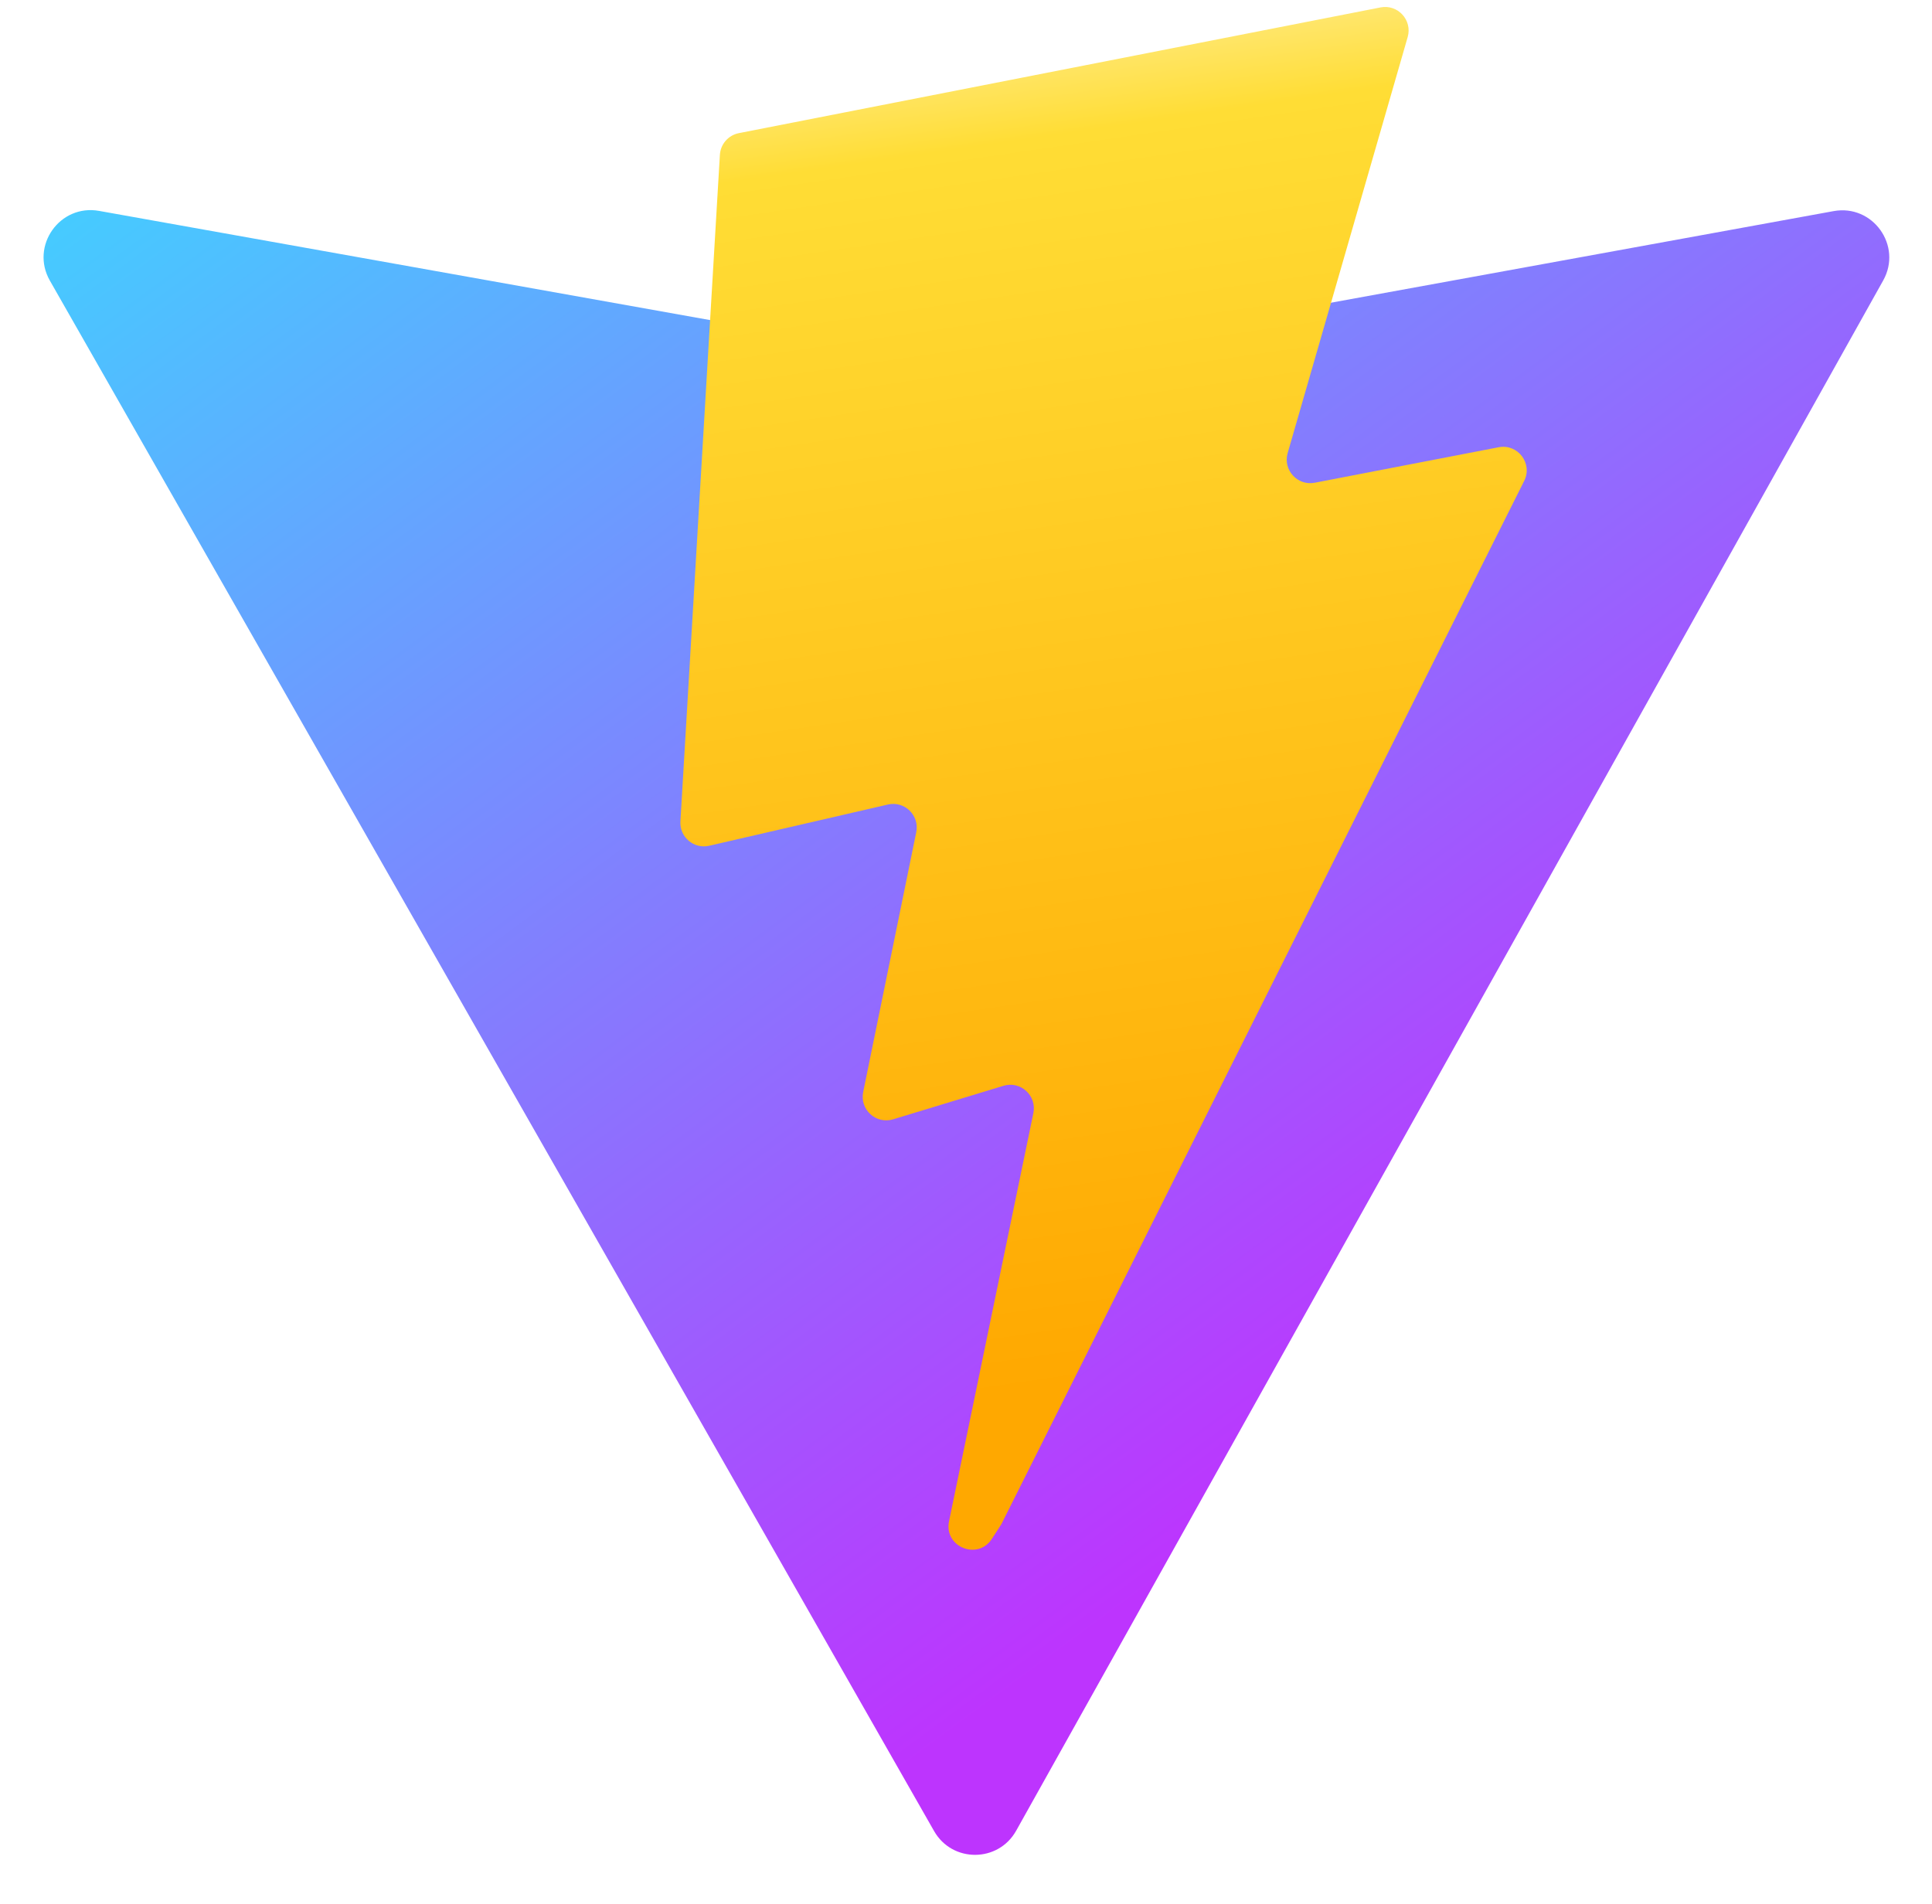
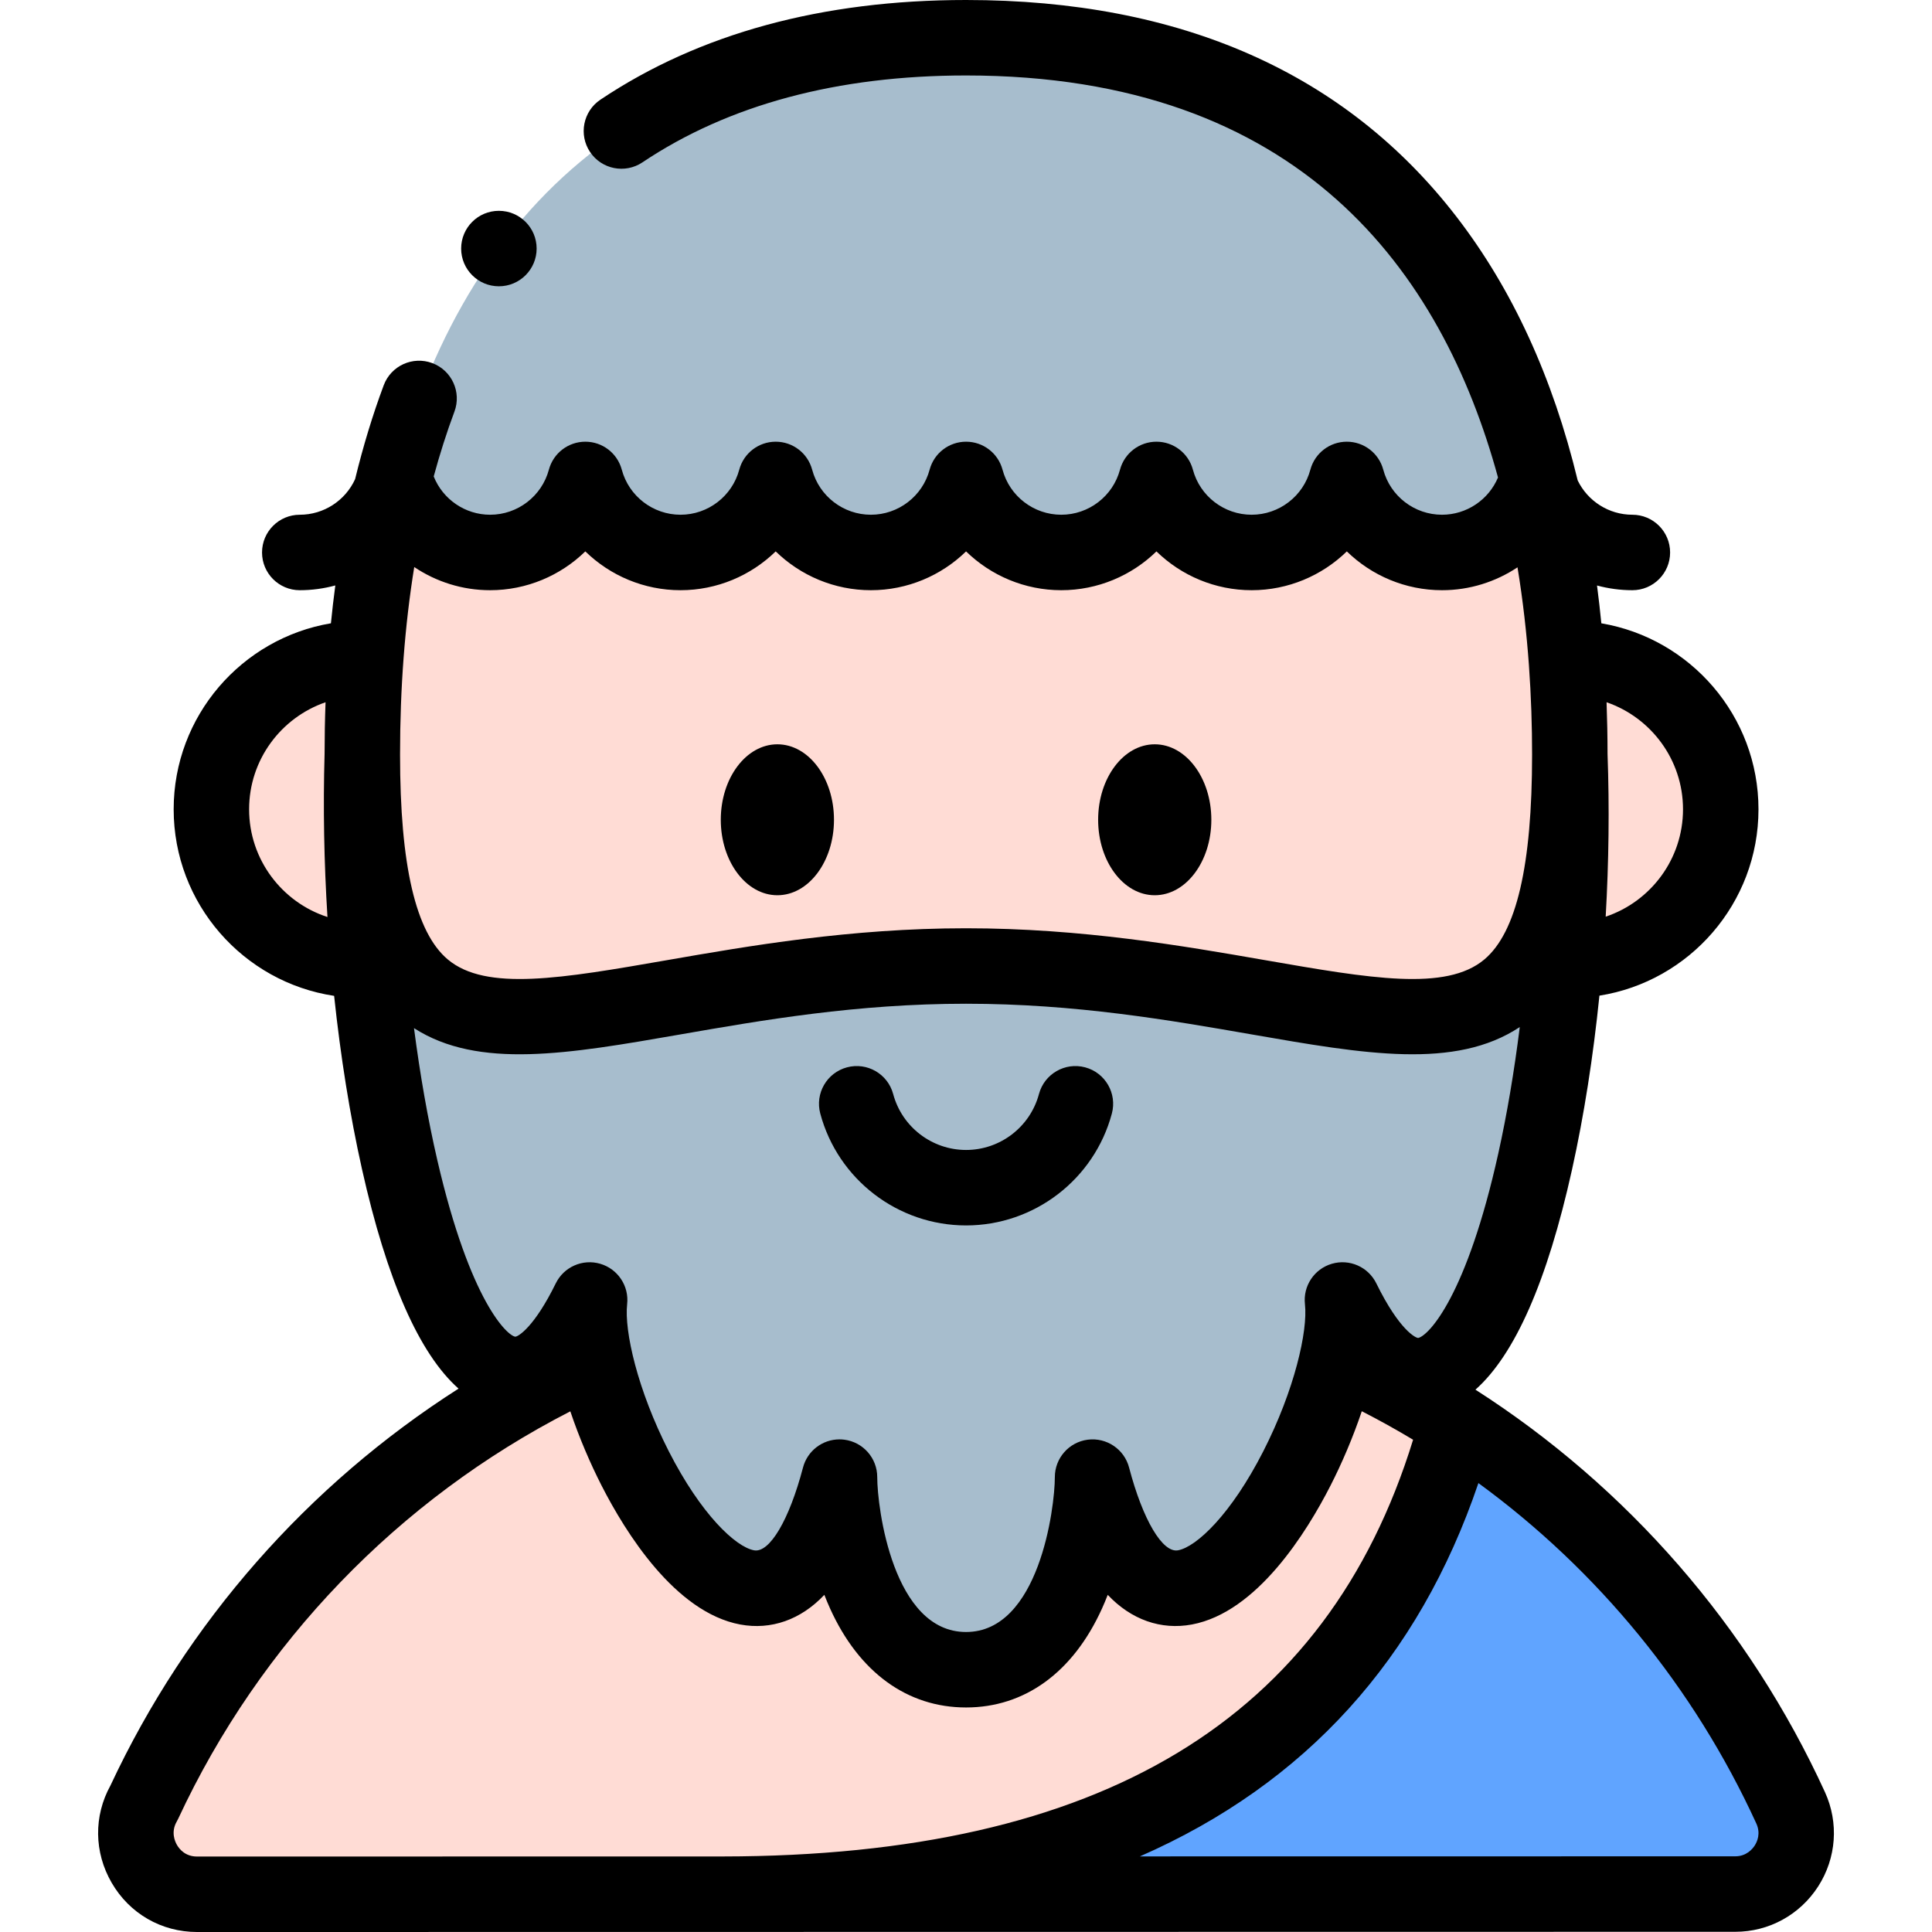
- <svg xmlns="http://www.w3.org/2000/svg" width="410" height="404" viewBox="0 0 410 404" fill="none">
-   <path d="M399.641 59.525L215.643 388.545C211.844 395.338 202.084 395.378 198.228 388.618L10.582 59.556C6.381 52.19 12.68 43.267 21.028 44.759L205.223 77.682C206.398 77.892 207.601 77.89 208.776 77.676L389.119 44.806C397.439 43.289 403.768 52.143 399.641 59.525Z" fill="url(#paint0_linear)" />
-   <path d="M292.965 1.574L156.801 28.255C154.563 28.694 152.906 30.59 152.771 32.866L144.395 174.33C144.198 177.662 147.258 180.248 150.51 179.498L188.42 170.749C191.967 169.931 195.172 173.055 194.443 176.622L183.18 231.775C182.422 235.487 185.907 238.661 189.532 237.56L212.947 230.446C216.577 229.344 220.065 232.527 219.297 236.242L201.398 322.875C200.278 328.294 207.486 331.249 210.492 326.603L212.5 323.5L323.454 102.072C325.312 98.365 322.108 94.137 318.036 94.923L279.014 102.454C275.347 103.161 272.227 99.746 273.262 96.158L298.731 7.867C299.767 4.273 296.636 0.855 292.965 1.574Z" fill="url(#paint1_linear)" />
-   <defs>
-     <linearGradient id="paint0_linear" x1="6" y1="33" x2="235" y2="344" gradientUnits="userSpaceOnUse">
-       <stop stop-color="#41D1FF" />
-       <stop offset="1" stop-color="#BD34FE" />
-     </linearGradient>
-     <linearGradient id="paint1_linear" x1="194.651" y1="8.818" x2="236.076" y2="292.989" gradientUnits="userSpaceOnUse">
-       <stop stop-color="#FFEA83" />
-       <stop offset="0.083" stop-color="#FFDD35" />
-       <stop offset="1" stop-color="#FFA800" />
-     </linearGradient>
-   </defs>
+ <svg xmlns="http://www.w3.org/2000/svg" version="1.1" width="512" height="512" x="0" y="0" viewBox="0 0 512.002 512.002" style="enable-background:new 0 0 512 512" xml:space="preserve" class="">
+   <g>
+     <g>
+       <g clip-rule="evenodd" fill-rule="evenodd">
+         <path d="m104.662 127.055c3.059 11.417 13.406 19.357 25.226 19.357s22.167-7.939 25.226-19.357c3.059 11.417 13.405 19.357 25.226 19.357 11.82 0 22.167-7.939 25.226-19.357 3.059 11.417 13.406 19.357 25.225 19.357 11.821 0 22.166-7.939 25.226-19.357 3.059 11.417 13.405 19.357 25.226 19.357 11.82 0 22.166-7.939 25.225-19.357 3.059 11.417 13.406 19.357 25.226 19.357 11.821 0 22.167-7.939 25.226-19.357 3.059 11.417 13.406 19.357 25.226 19.357s22.167-7.939 25.226-19.357c.301 1.123.672 2.211 1.108 3.262-17.398-72.704-65.657-120.317-152.463-120.317s-135.065 47.613-152.463 120.318c.437-1.051.808-2.14 1.108-3.263z" fill="#a7bdcd" data-original="#a7bdcd" class="" />
+         <path d="m155.114 127.055c-3.059 11.417-13.406 19.357-25.226 19.357s-22.167-7.939-25.226-19.357c-.301 1.123-.672 2.211-1.108 3.262-3.316 13.858-5.511 28.628-6.638 44.154-.603 8.301-.9 16.819-.9 25.528 0 110.457 56.334 56.001 160 56.001s160 54.456 160-56.001c0-24.999-2.449-48.414-7.538-69.682-.436-1.051-.807-2.14-1.108-3.262-3.059 11.417-13.406 19.357-25.226 19.357s-22.167-7.939-25.226-19.357c-3.059 11.417-13.405 19.357-25.226 19.357-11.82 0-22.167-7.939-25.226-19.357-3.059 11.417-13.406 19.357-25.225 19.357-11.82 0-22.166-7.939-25.226-19.357-3.059 11.417-13.405 19.357-25.226 19.357-11.82 0-22.166-7.939-25.225-19.357-3.059 11.417-13.406 19.357-25.226 19.357-11.819 0-22.165-7.939-25.224-19.357z" fill="#ffdcd5" data-original="#ffdcd5" class="" />
+         <path d="m256.017 256.001c-103.666 0-160 54.456-160-56.001-.532 17.971.093 36.554 1.673 54.472 6.911 78.37 32.091 144.007 58.574 90.041-.47 4.176.032 9.475 1.3 15.329 8.112 37.442 47.595 97.583 64.916 31.609 0 13.837 6.466 51.048 33.534 51.048s33.534-37.211 33.534-51.048c17.325 65.989 56.822 5.806 64.921-31.634 1.264-5.844 1.764-11.134 1.294-15.303 26.796 54.604 52.328-11.178 58.909-90.041 1.494-17.902 2.011-36.477 1.345-54.472 0 110.456-56.334 56-160 56z" fill="#a7bdcd" data-original="#a7bdcd" class="" />
+         <path d="m97.689 254.471c-1.58-17.917-2.205-36.5-1.673-54.472 0-8.71.297-17.227.902-25.528h-.902c-22 0-40 17.999-40 40s18 40 40 40z" fill="#ffdcd5" data-original="#ffdcd5" class="" />
+         <path d="m289.548 391.45c0 13.837-6.466 51.048-33.534 51.048s-33.534-37.211-33.534-51.048c-17.321 65.974-56.804 5.833-64.916-31.609-51.684 23.248-94.539 64.515-119.392 117.899-6.117 10.629 1.487 24.261 14.047 24.261l138.929-.019h1.415c123.508-.42 175.133-55.897 193.631-124.934-10.116-6.523-20.72-12.286-31.724-17.233-8.1 37.441-47.597 97.624-64.922 31.635z" fill="#ffdcd5" data-original="#ffdcd5" class="" />
+         <path d="m386.194 377.049c-18.498 69.037-70.123 124.513-193.631 124.934l267.304-.037c11.579.007 19.589-12.093 14.677-22.845-19.528-42.641-50.52-77.657-88.35-102.052z" fill="#60a4ff" data-original="#60a4ff" />
+         <path d="m414.344 254.471c1.58-17.917 2.205-36.5 1.673-54.472 0-8.71-.297-17.227-.902-25.528h.902c22 0 40 17.999 40 40s-18 40-40 40z" fill="#ffdcd5" data-original="#ffdcd5" class="" />
+       </g>
+       <g>
+         <path d="m483.636 474.937c-20.12-43.933-52.391-80.866-92.625-106.66 10.464-9.286 19.045-28.799 25.589-58.298 3.178-14.327 5.623-29.979 7.265-46.122 23.855-3.775 42.152-24.483 42.152-49.385 0-24.722-18.039-45.298-41.643-49.288-.332-3.387-.713-6.727-1.146-10.02 3.005.81 6.147 1.248 9.369 1.248 5.522 0 10-4.478 10-10s-4.478-10-10-10c-6.244 0-11.832-3.619-14.488-9.085-6.603-27.32-17.319-50.685-32.098-69.854-29.401-38.136-73.137-57.473-129.994-57.473-38.126 0-70.728 8.886-96.898 26.412-4.589 3.072-5.817 9.284-2.744 13.873 3.074 4.589 9.285 5.817 13.873 2.744 22.818-15.281 51.676-23.029 85.769-23.029 88.683 0 126.095 52.071 140.972 106.539-2.485 5.904-8.304 9.873-14.843 9.873-7.281 0-13.682-4.911-15.566-11.944-1.171-4.372-5.133-7.412-9.659-7.412-4.525 0-8.487 3.04-9.659 7.411-1.885 7.033-8.286 11.945-15.566 11.945-7.281 0-13.683-4.911-15.566-11.944-1.171-4.372-5.133-7.412-9.659-7.412-4.525 0-8.487 3.04-9.659 7.411-1.885 7.033-8.286 11.945-15.567 11.945-7.28 0-13.682-4.912-15.566-11.945-1.172-4.371-5.134-7.411-9.659-7.411-4.526 0-8.488 3.04-9.659 7.412-1.884 7.033-8.285 11.944-15.566 11.944-7.28 0-13.682-4.912-15.566-11.945-1.172-4.371-5.133-7.411-9.659-7.411s-8.487 3.04-9.659 7.411c-1.885 7.033-8.286 11.945-15.566 11.945-7.281 0-13.683-4.911-15.566-11.944-1.171-4.372-5.133-7.412-9.659-7.412-4.525 0-8.487 3.04-9.659 7.411-1.885 7.033-8.286 11.945-15.567 11.945-6.64 0-12.537-4.093-14.955-10.147 1.616-5.944 3.437-11.68 5.488-17.172 1.933-5.174-.695-10.935-5.869-12.867-5.172-1.932-10.935.694-12.867 5.869-2.947 7.889-5.466 16.202-7.586 24.89-2.583 5.66-8.285 9.428-14.662 9.428-5.522 0-10 4.478-10 10s4.478 10 10 10c3.239 0 6.397-.443 9.417-1.261-.438 3.298-.827 6.641-1.163 10.027-23.619 3.977-41.674 24.561-41.674 49.294 0 25.031 18.486 45.824 42.524 49.442 1.704 16.057 4.184 31.611 7.366 45.842 6.599 29.506 15.186 49.001 25.607 58.245-39.876 25.457-72.01 61.877-92.245 105.169-4.47 8.093-4.364 17.69.309 25.77 4.73 8.18 13.194 13.063 22.642 13.063l407.642-.056h.016c8.905 0 17.115-4.5 21.963-12.04 4.826-7.518 5.499-16.849 1.789-24.971zm-37.619-260.465c0 13.221-8.597 24.471-20.493 28.456.829-14.459 1.008-29.022.492-43.119-.002-4.643-.093-9.206-.256-13.704 11.772 4.054 20.257 15.235 20.257 28.367zm-380 0c0-13.131 8.484-24.31 20.255-28.366-.166 4.496-.25 9.058-.253 13.686-.415 14.139-.145 28.74.763 43.226-12.038-3.904-20.765-15.225-20.765-28.546zm43.761-64.199c5.807 3.899 12.756 6.139 20.11 6.139 9.665 0 18.639-3.861 25.227-10.286 6.587 6.425 15.56 10.286 25.226 10.286 9.665 0 18.638-3.862 25.226-10.287 6.588 6.425 15.561 10.287 25.226 10.287 9.666 0 18.639-3.861 25.226-10.286 6.588 6.425 15.561 10.286 25.226 10.286s18.639-3.861 25.227-10.286c6.587 6.425 15.56 10.286 25.226 10.286 9.665 0 18.638-3.861 25.226-10.286 6.587 6.425 15.56 10.286 25.226 10.286 7.309 0 14.219-2.211 20.004-6.067 2.907 17.639 3.867 34.765 3.867 49.654 0 29.358-4.136 47.107-12.644 54.262-10.154 8.539-30.267 5.036-58.099.192-21.632-3.767-48.553-8.453-79.258-8.453s-57.626 4.687-79.258 8.453c-27.835 4.845-47.944 8.345-58.099-.192-8.508-7.154-12.644-24.903-12.644-54.262-.002-17.69 1.262-34.299 3.759-49.726zm6.121 157.203c-2.501-10.811-4.578-22.657-6.185-35.009 17.085 10.985 40.9 6.84 70.475 1.69 21.96-3.823 46.85-8.156 75.827-8.156s53.867 4.333 75.827 8.156c29.83 5.194 53.798 9.366 70.914-1.978-1.471 11.761-3.379 23.078-5.684 33.468-8.358 37.68-18.352 48.202-21.193 48.918-.565.115-4.994-1.935-11.14-14.458-2.143-4.366-7.112-6.56-11.781-5.193-4.667 1.362-7.678 5.886-7.134 10.718.795 7.059-2.74 22.709-11.033 38.965-8.537 16.734-17.698 25.339-22.597 26.253-4.097.767-9.329-8.049-12.977-21.938-1.277-4.864-5.968-8.016-10.952-7.379-4.986.644-8.72 4.89-8.72 9.918 0 8.145-4.188 41.048-23.534 41.048s-23.534-32.903-23.534-41.048c0-5.028-3.733-9.274-8.72-9.918-.433-.056-.862-.083-1.289-.083-4.485 0-8.497 3.021-9.663 7.462-3.647 13.891-8.864 22.709-12.977 21.938-4.898-.914-14.059-9.519-22.596-26.253-8.294-16.255-11.829-31.906-11.034-38.966.544-4.831-2.467-9.354-7.134-10.717-4.668-1.366-9.639.828-11.781 5.193-5.653 11.52-9.891 14.076-10.709 14.13-1.993-.169-11.944-9.02-20.676-46.761zm-63.68 184.526c-3.088 0-4.663-1.927-5.327-3.076-.546-.942-1.643-3.435-.053-6.197.145-.25.277-.506.398-.768 21.699-46.61 58.366-84.605 103.906-107.941 2.369 7.037 5.311 13.854 8.276 19.666 6.311 12.37 19.477 33.604 36.744 36.824 8.187 1.523 16.085-1.263 22.298-7.859.476 1.228.983 2.442 1.525 3.64 7.659 16.899 20.454 26.207 36.026 26.207s28.367-9.308 36.026-26.207c.542-1.197 1.05-2.412 1.525-3.64 6.212 6.596 14.111 9.381 22.299 7.859 17.268-3.222 30.433-24.455 36.744-36.825 2.968-5.818 5.915-12.646 8.285-19.692 4.626 2.369 9.16 4.888 13.596 7.552-22.844 74.189-82.757 110.337-182.924 110.438zm412.799-2.913c-.553.859-2.159 2.857-5.147 2.857-.002 0-.003 0-.004 0l-157.785.021c43.87-19.236 73.887-52.288 89.713-98.936 31.646 23.121 57.113 54.105 73.654 90.224 1.199 2.628.244 4.783-.431 5.834z" fill="#000000" data-original="#000000" class="" />
+         <ellipse cx="306.019" cy="217.249" rx="15" ry="20" fill="#000000" data-original="#000000" class="" />
+         <ellipse cx="206.015" cy="217.249" rx="15" ry="20" fill="#000000" data-original="#000000" class="" />
+         <path d="m256.017 324.753c18.071 0 33.96-12.191 38.638-29.646 1.43-5.335-1.736-10.818-7.07-12.248-5.337-1.431-10.818 1.737-12.248 7.07-2.339 8.729-10.283 14.824-19.319 14.824s-16.979-6.096-19.318-14.823c-1.428-5.334-6.909-8.503-12.247-7.071-5.335 1.429-8.501 6.912-7.071 12.247 4.675 17.456 20.562 29.647 38.635 29.647z" fill="#000000" data-original="#000000" class="" />
+         <path d="m132.213 75.87c5.522 0 10-4.478 10-10s-4.478-10-10-10h-.008c-5.522 0-9.996 4.478-9.996 10s4.481 10 10.004 10z" fill="#000000" data-original="#000000" class="" />
+       </g>
+     </g>
+   </g>
</svg>
